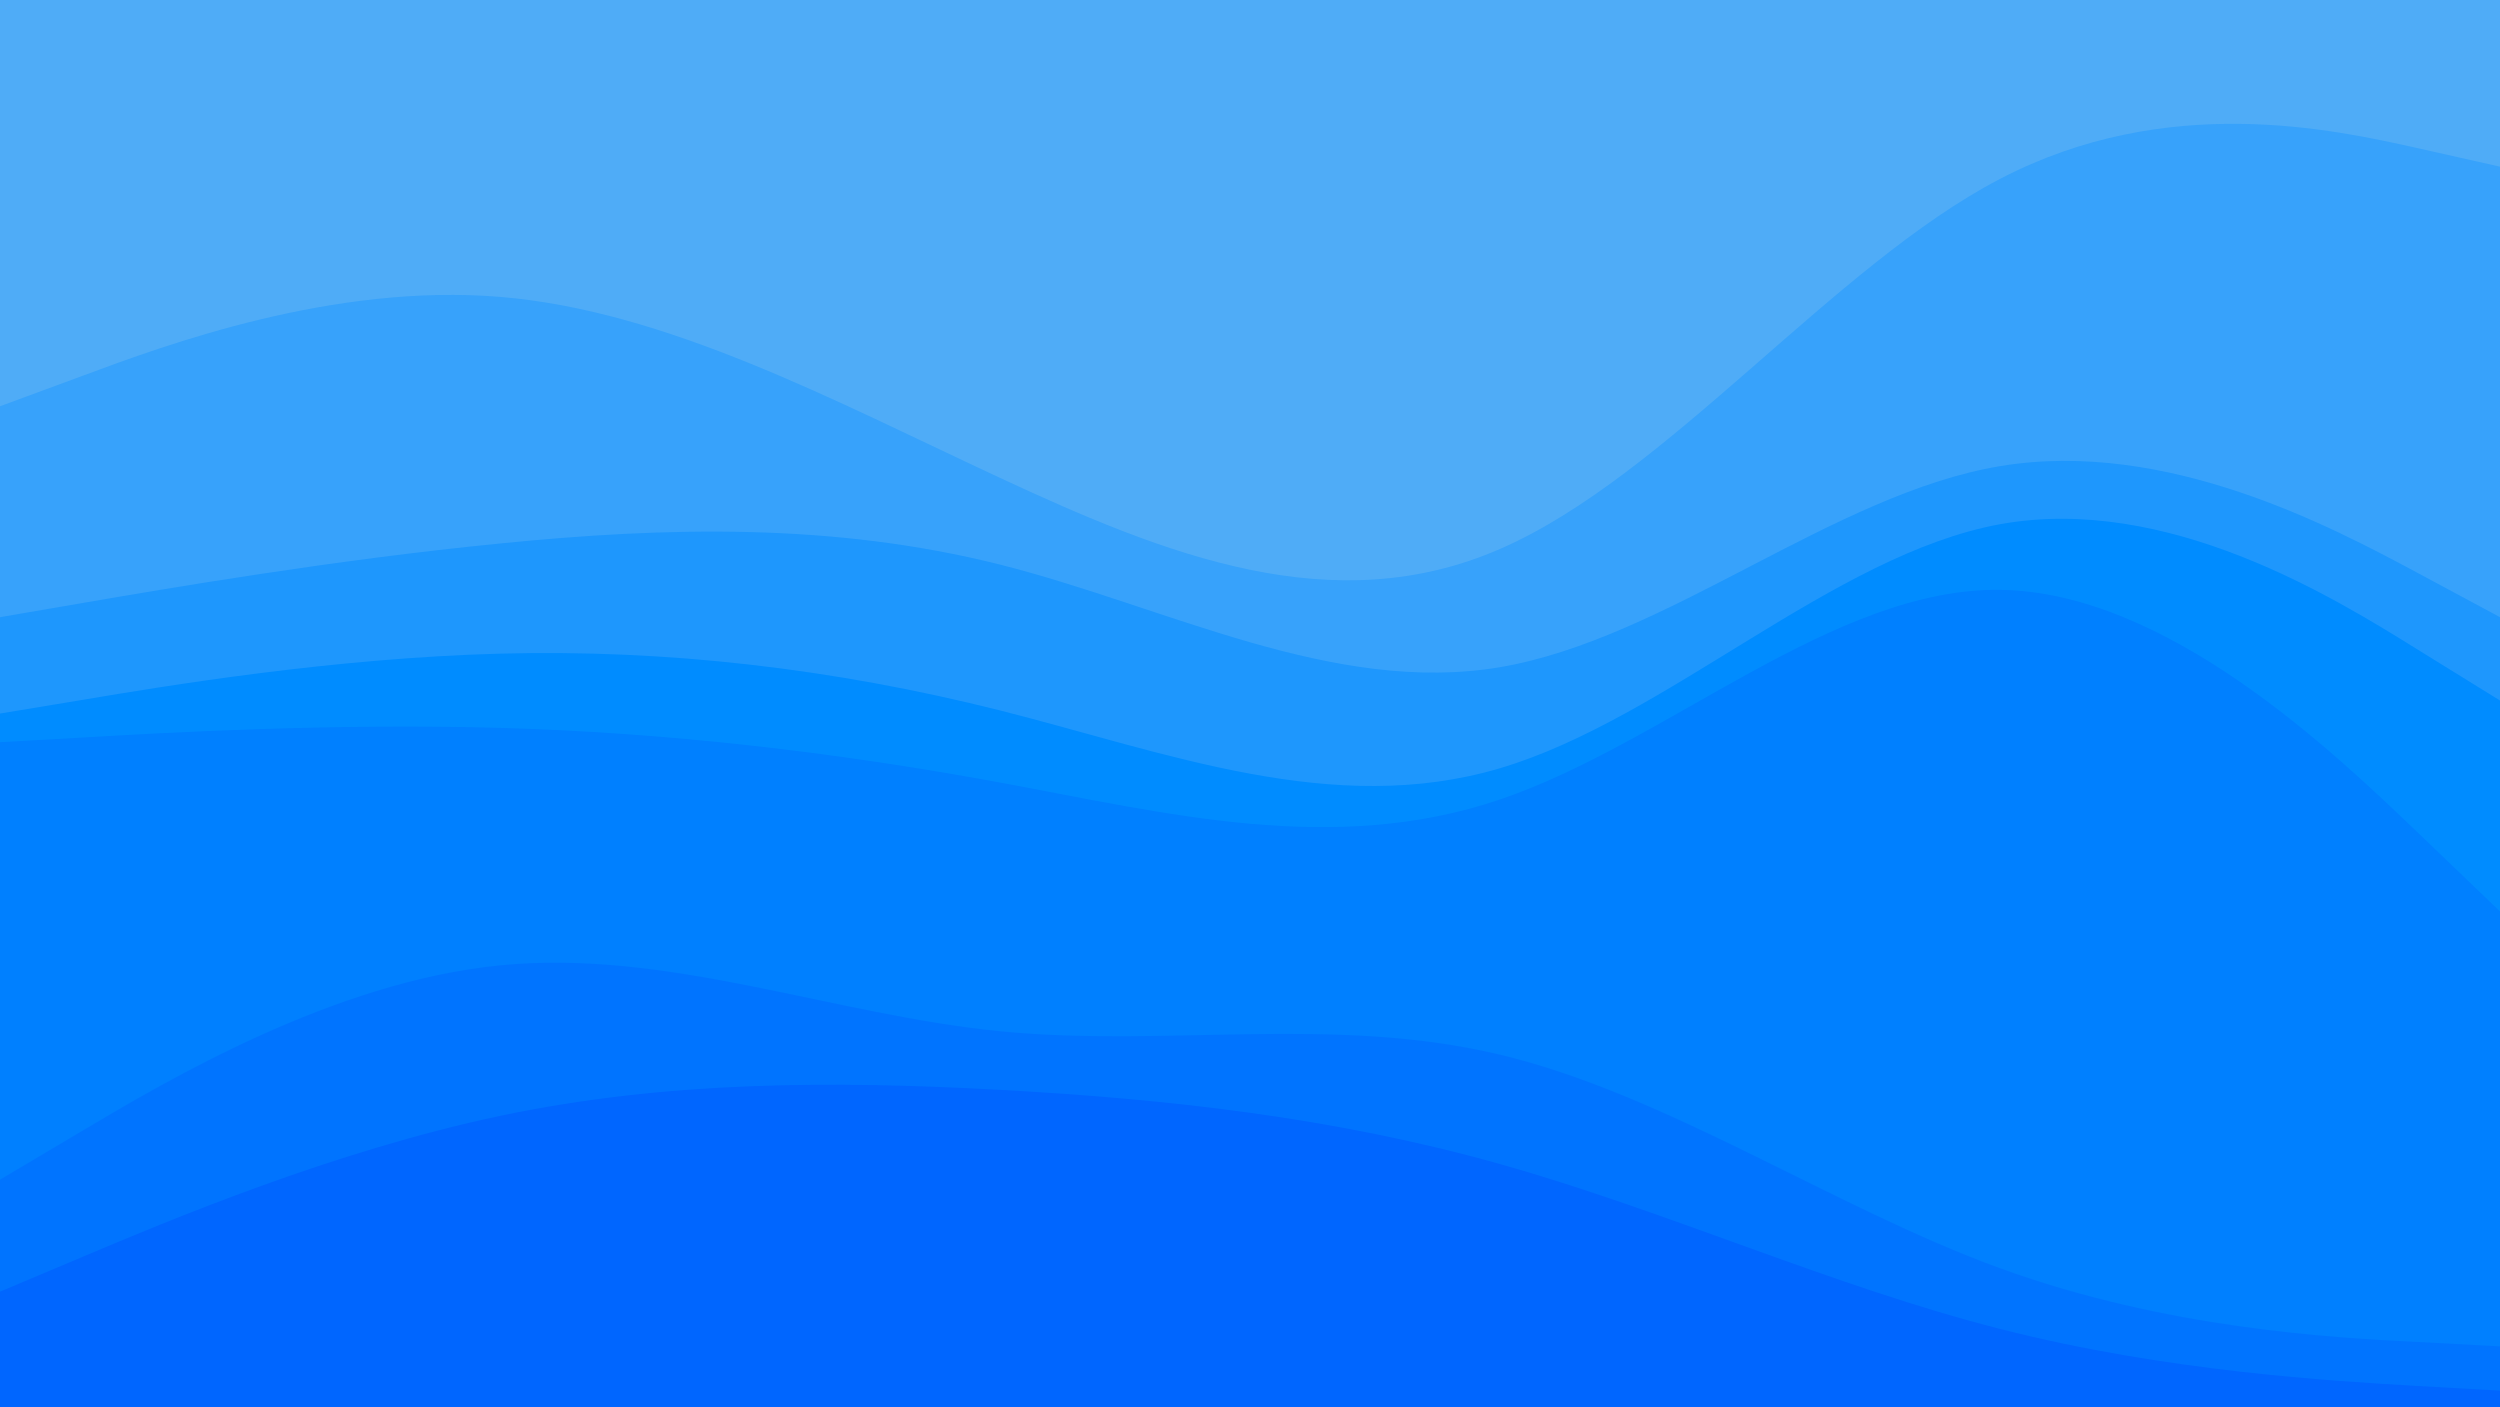
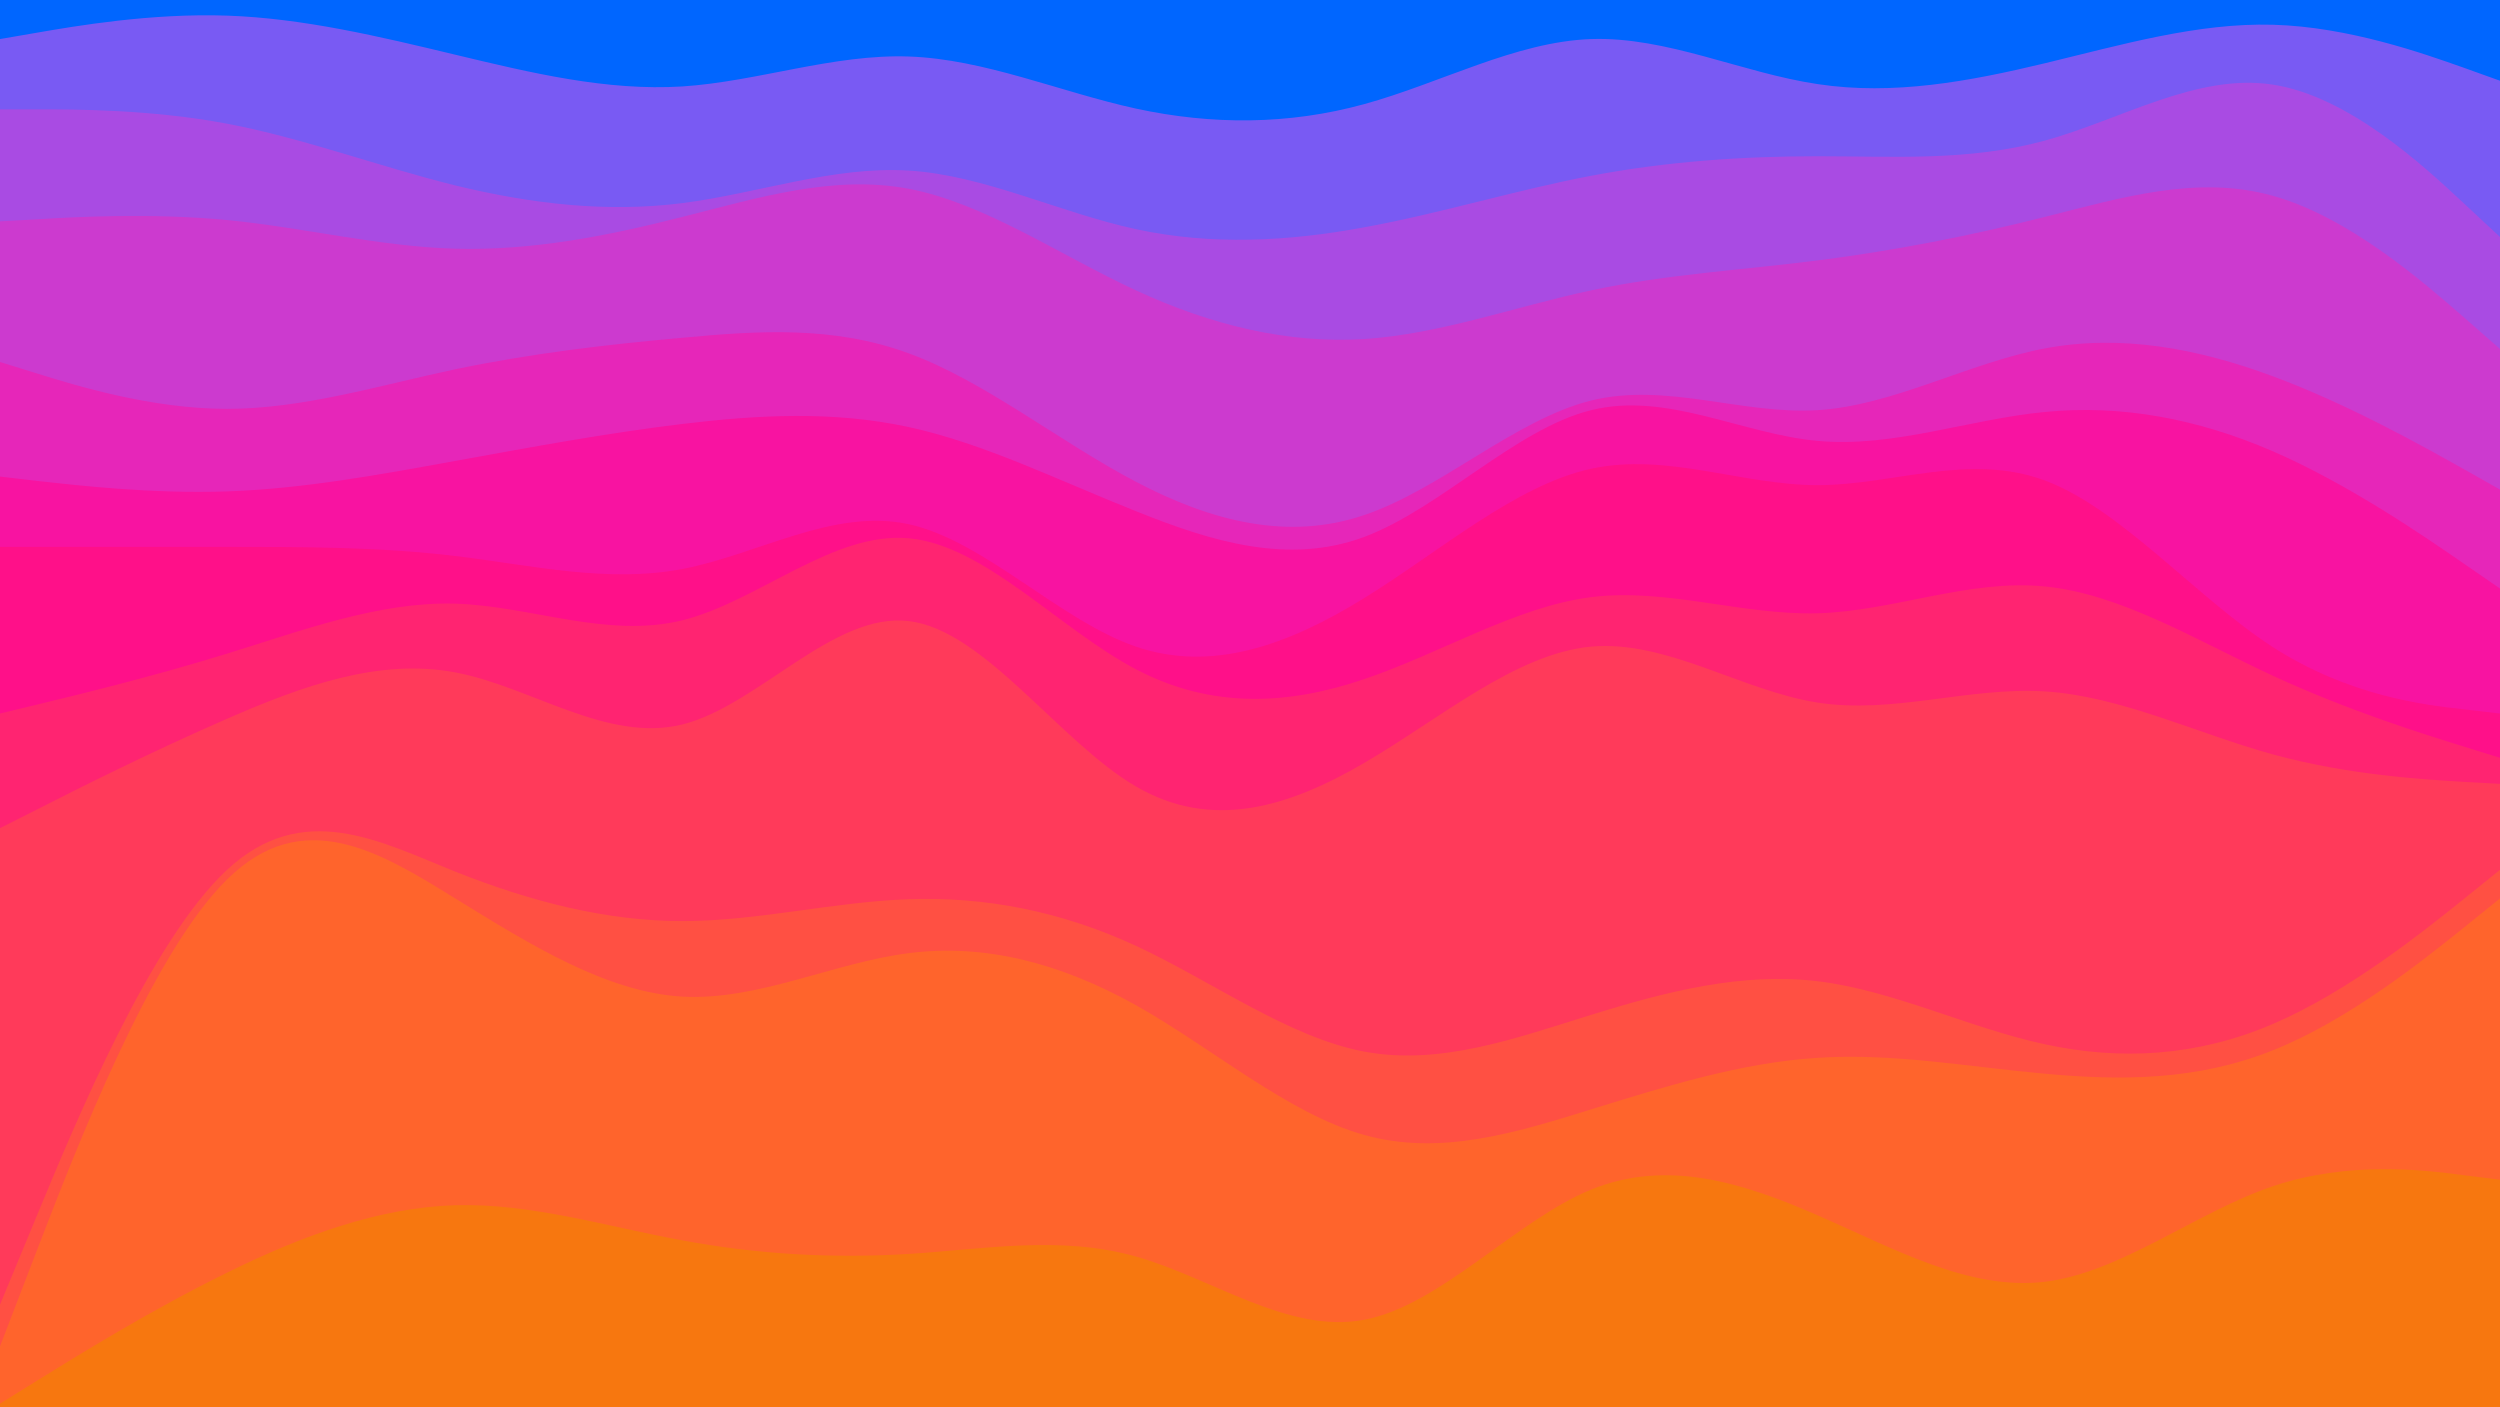
<svg xmlns="http://www.w3.org/2000/svg" id="visual" viewBox="0 0 960 540" width="960" height="540" version="1.1">
-   <path d="M0 158L32 146.2C64 134.3 128 110.7 192 116C256 121.3 320 155.7 384 185.5C448 215.3 512 240.7 576 212.8C640 185 704 104 768 70.7C832 37.3 896 51.7 928 58.8L960 66L960 0L928 0C896 0 832 0 768 0C704 0 640 0 576 0C512 0 448 0 384 0C320 0 256 0 192 0C128 0 64 0 32 0L0 0Z" fill="#4facf7" />
-   <path d="M0 239L32 233.5C64 228 128 217 192 210.7C256 204.3 320 202.7 384 218.8C448 235 512 269 576 258.2C640 247.3 704 191.7 768 181C832 170.3 896 204.7 928 221.8L960 239L960 64L928 56.8C896 49.7 832 35.3 768 68.7C704 102 640 183 576 210.8C512 238.7 448 213.3 384 183.5C320 153.7 256 119.3 192 114C128 108.7 64 132.3 32 144.2L0 156Z" fill="#37a2fb" />
-   <path d="M0 276L32 270.7C64 265.3 128 254.7 192 253C256 251.3 320 258.7 384 274.8C448 291 512 316 576 297C640 278 704 215 768 203.3C832 191.7 896 231.3 928 251.2L960 271L960 237L928 219.8C896 202.7 832 168.3 768 179C704 189.7 640 245.3 576 256.2C512 267 448 233 384 216.8C320 200.7 256 202.3 192 208.7C128 215 64 226 32 231.5L0 237Z" fill="#1e97fd" />
-   <path d="M0 287L32 285.2C64 283.3 128 279.7 192 281.5C256 283.3 320 290.7 384 302.5C448 314.3 512 330.7 576 309C640 287.3 704 227.7 768 228.5C832 229.3 896 290.7 928 321.3L960 352L960 269L928 249.2C896 229.3 832 189.7 768 201.3C704 213 640 276 576 295C512 314 448 289 384 272.8C320 256.7 256 249.3 192 251C128 252.7 64 263.3 32 268.7L0 274Z" fill="#008cff" />
-   <path d="M0 455L32 436C64 417 128 379 192 372.7C256 366.3 320 391.7 384 398C448 404.3 512 391.7 576 407C640 422.3 704 465.7 768 489C832 512.3 896 515.7 928 517.3L960 519L960 350L928 319.3C896 288.7 832 227.3 768 226.5C704 225.7 640 285.3 576 307C512 328.7 448 312.3 384 300.5C320 288.7 256 281.3 192 279.5C128 277.7 64 281.3 32 283.2L0 285Z" fill="#0080ff" />
-   <path d="M0 498L32 484.5C64 471 128 444 192 430.5C256 417 320 417 384 420.5C448 424 512 431 576 449C640 467 704 496 768 512.3C832 528.7 896 532.3 928 534.2L960 536L960 517L928 515.3C896 513.7 832 510.3 768 487C704 463.7 640 420.3 576 405C512 389.7 448 402.3 384 396C320 389.7 256 364.3 192 370.7C128 377 64 415 32 434L0 453Z" fill="#0074ff" />
-   <path d="M0 541L32 541C64 541 128 541 192 541C256 541 320 541 384 541C448 541 512 541 576 541C640 541 704 541 768 541C832 541 896 541 928 541L960 541L960 534L928 532.2C896 530.3 832 526.7 768 510.3C704 494 640 465 576 447C512 429 448 422 384 418.5C320 415 256 415 192 428.5C128 442 64 469 32 482.5L0 496Z" fill="#0066ff" />
+   <path d="M0 17L14.5 14.2C29 11.3 58 5.7 87.2 6.7C116.3 7.7 145.7 15.3 174.8 22.7C204 30 233 37 262 35.2C291 33.3 320 22.7 349 23.7C378 24.7 407 37.3 436.2 43.7C465.3 50 494.7 50 523.8 41.7C553 33.3 582 16.7 611 15.7C640 14.7 669 29.3 698 34C727 38.7 756 33.3 785.2 26C814.3 18.7 843.7 9.3 872.8 10.2C902 11 931 22 945.5 27.5L960 33L960 0L945.5 0C931 0 902 0 872.8 0C843.7 0 814.3 0 785.2 0C756 0 727 0 698 0C669 0 640 0 611 0C582 0 553 0 523.8 0C494.7 0 465.3 0 436.2 0C407 0 378 0 349 0C320 0 291 0 262 0C233 0 204 0 174.8 0C145.7 0 116.3 0 87.2 0C58 0 29 0 14.5 0L0 0Z" fill="#0066ff" />
+   <path d="M0 44L14.5 44C29 44 58 44 87.2 49.5C116.3 55 145.7 66 174.8 73.2C204 80.3 233 83.7 262 80C291 76.3 320 65.7 349 67.5C378 69.3 407 83.7 436.2 90C465.3 96.3 494.7 94.7 523.8 89.3C553 84 582 75 611 69.5C640 64 669 62 698 62C727 62 756 64 785.2 56C814.3 48 843.7 30 872.8 34.5C902 39 931 66 945.5 79.5L960 93L960 31L945.5 25.8C931 20.7 902 10.3 872.8 9.5C843.7 8.7 814.3 17.3 785.2 24.3C756 31.3 727 36.7 698 32.3C669 28 640 14 611 15C582 16 553 32 523.8 40C494.7 48 465.3 48 436.2 41.7C407 35.3 378 22.7 349 21.7C320 20.7 291 31.3 262 33.2C233 35 204 28 174.8 21C145.7 14 116.3 7 87.2 6C58 5 29 10 14.5 12.5L0 15Z" fill="#795af3" />
+   <path d="M0 87L14.5 86.2C29 85.3 58 83.7 87.2 86.5C116.3 89.3 145.7 96.7 174.8 97.5C204 98.3 233 92.7 262 85.3C291 78 320 69 349 74.5C378 80 407 100 436.2 113.5C465.3 127 494.7 134 523.8 132.2C553 130.3 582 119.7 611 113.5C640 107.3 669 105.7 698 102C727 98.3 756 92.7 785.2 85.3C814.3 78 843.7 69 872.8 77.2C902 85.3 931 110.7 945.5 123.3L960 136L960 91L945.5 77.5C931 64 902 37 872.8 32.5C843.7 28 814.3 46 785.2 54C756 62 727 60 698 60C669 60 640 62 611 67.5C582 73 553 82 523.8 87.3C494.7 92.7 465.3 94.3 436.2 88C407 81.7 378 67.3 349 65.5C320 63.7 291 74.3 262 78C233 81.7 204 78.3 174.8 71.2C145.7 64 116.3 53 87.2 47.5C58 42 29 42 14.5 42L0 42Z" fill="#a94be3" />
+   <path d="M0 141L14.5 145.5C29 150 58 159 87.2 159C116.3 159 145.7 150 174.8 143.8C204 137.7 233 134.3 262 131.7C291 129 320 127 349 137.7C378 148.3 407 171.7 436.2 187C465.3 202.3 494.7 209.7 523.8 199.8C553 190 582 163 611 155.8C640 148.7 669 161.3 698 159.5C727 157.7 756 141.3 785.2 135.8C814.3 130.3 843.7 135.7 872.8 146.5C902 157.3 931 173.7 945.5 181.8L960 190L960 134L945.5 121.3C931 108.7 902 83.3 872.8 75.2C843.7 67 814.3 76 785.2 83.3C756 90.7 727 96.3 698 100C669 103.7 640 105.3 611 111.5C582 117.7 553 128.3 523.8 130.2C494.7 132 465.3 125 436.2 111.5C407 98 378 78 349 72.5C320 67 291 76 262 83.3C233 90.7 204 96.3 174.8 95.5C145.7 94.7 116.3 87.3 87.2 84.5C58 81.7 29 83.3 14.5 84.2L0 85Z" fill="#cc3acf" />
+   <path d="M0 185L14.5 186.7C29 188.3 58 191.7 87.2 190.7C116.3 189.7 145.7 184.3 174.8 179C204 173.7 233 168.3 262 164.8C291 161.3 320 159.7 349 166C378 172.3 407 186.7 436.2 198.3C465.3 210 494.7 219 523.8 208.2C553 197.3 582 166.7 611 159.5C640 152.3 669 168.7 698 171.3C727 174 756 163 785.2 160.2C814.3 157.3 843.7 162.7 872.8 175.3C902 188 931 208 945.5 218L960 228L960 188L945.5 179.8C931 171.7 902 155.3 872.8 144.5C843.7 133.7 814.3 128.3 785.2 133.8C756 139.3 727 155.7 698 157.5C669 159.3 640 146.7 611 153.8C582 161 553 188 523.8 197.8C494.7 207.7 465.3 200.3 436.2 185C407 169.7 378 146.3 349 135.7C320 125 291 127 262 129.7C233 132.3 204 135.7 174.8 141.8C145.7 148 116.3 157 87.2 157C58 157 29 148 14.5 143.5L0 139Z" fill="#e626b9" />
+   <path d="M0 212L14.5 212C29 212 58 212 87.2 212C116.3 212 145.7 212 174.8 215.5C204 219 233 226 262 220.5C291 215 320 197 349 203.3C378 209.7 407 240.3 436.2 250.3C465.3 260.3 494.7 249.7 523.8 231.7C553 213.7 582 188.3 611 182C640 175.7 669 188.3 698 188.3C727 188.3 756 175.7 785.2 186.5C814.3 197.3 843.7 231.7 872.8 250.5C902 269.3 931 272.7 945.5 274.3L960 276L960 226L945.5 216C931 206 902 186 872.8 173.3C843.7 160.7 814.3 155.3 785.2 158.2C756 161 727 172 698 169.3C669 166.7 640 150.3 611 157.5C582 164.7 553 195.3 523.8 206.2C494.7 217 465.3 208 436.2 196.3C407 184.7 378 170.3 349 164C320 157.7 291 159.3 262 162.8C233 166.3 204 171.7 174.8 177C145.7 182.3 116.3 187.7 87.2 188.7C58 189.7 29 186.3 14.5 184.7L0 183Z" fill="#f813a1" />
+   <path d="M0 276L14.5 272.5C29 269 58 262 87.2 253C116.3 244 145.7 233 174.8 233.8C204 234.7 233 247.3 262 240.2C291 233 320 206 349 208.7C378 211.3 407 243.7 436.2 259C465.3 274.3 494.7 272.7 523.8 262.8C553 253 582 235 611 231.3C640 227.7 669 238.3 698 237.5C727 236.7 756 224.3 785.2 227.2C814.3 230 843.7 248 872.8 261.5C902 275 931 284 945.5 288.5L960 293L960 274L945.5 272.3C931 270.7 902 267.3 872.8 248.5C843.7 229.7 814.3 195.3 785.2 184.5C756 173.7 727 186.3 698 186.3C669 186.3 640 173.7 611 180C582 186.3 553 211.7 523.8 229.7C494.7 247.7 465.3 258.3 436.2 248.3C407 238.3 378 207.7 349 201.3C320 195 291 213 262 218.5C233 224 204 217 174.8 213.5C145.7 210 116.3 210 87.2 210C58 210 29 210 14.5 210L0 210Z" fill="#ff1089" />
+   <path d="M0 320L14.5 312.7C29 305.3 58 290.7 87.2 278C116.3 265.3 145.7 254.7 174.8 260.2C204 265.7 233 287.3 262 280.2C291 273 320 237 349 240.5C378 244 407 287 436.2 304C465.3 321 494.7 312 523.8 295C553 278 582 253 611 250.3C640 247.7 669 267.3 698 271.8C727 276.3 756 265.7 785.2 267.5C814.3 269.3 843.7 283.7 872.8 291.7C902 299.7 931 301.3 945.5 302.2L960 303L960 291L945.5 286.5C931 282 902 273 872.8 259.5C843.7 246 814.3 228 785.2 225.2C756 222.3 727 234.7 698 235.5C669 236.3 640 225.7 611 229.3C582 233 553 251 523.8 260.8C494.7 270.7 465.3 272.3 436.2 257C407 241.7 378 209.3 349 206.7C320 204 291 231 262 238.2C233 245.3 204 232.7 174.8 231.8C145.7 231 116.3 242 87.2 251C58 260 29 267 14.5 270.5L0 274Z" fill="#ff2471" />
+   <path d="M0 503L14.5 468C29 433 58 363 87.2 336C116.3 309 145.7 325 174.8 336.7C204 348.3 233 355.7 262 355.7C291 355.7 320 348.3 349 347.3C378 346.3 407 351.7 436.2 365.2C465.3 378.7 494.7 400.3 523.8 405.8C553 411.3 582 400.7 611 391.7C640 382.7 669 375.3 698 378.8C727 382.3 756 396.7 785.2 403C814.3 409.3 843.7 407.7 872.8 395.2C902 382.7 931 359.3 945.5 347.7L960 336L960 301L945.5 300.2C931 299.3 902 297.7 872.8 289.7C843.7 281.7 814.3 267.3 785.2 265.5C756 263.7 727 274.3 698 269.8C669 265.3 640 245.7 611 248.3C582 251 553 276 523.8 293C494.7 310 465.3 319 436.2 302C407 285 378 242 349 238.5C320 235 291 271 262 278.2C233 285.3 204 263.7 174.8 258.2C145.7 252.7 116.3 263.3 87.2 276C58 288.7 29 303.3 14.5 310.7L0 318Z" fill="#ff3a5a" />
+   <path d="M0 519L14.5 481.3C29 443.7 58 368.3 87.2 339.7C116.3 311 145.7 329 174.8 347C204 365 233 383 262 384.7C291 386.3 320 371.7 349 368C378 364.3 407 371.7 436.2 388C465.3 404.3 494.7 429.7 523.8 437.8C553 446 582 437 611 428C640 419 669 410 698 408.2C727 406.3 756 411.7 785.2 414.3C814.3 417 843.7 417 872.8 405.3C902 393.7 931 370.3 945.5 358.7L960 347L960 334L945.5 345.7C931 357.3 902 380.7 872.8 393.2C843.7 405.7 814.3 407.3 785.2 401C756 394.7 727 380.3 698 376.8C669 373.3 640 380.7 611 389.7C582 398.7 553 409.3 523.8 403.8C494.7 398.3 465.3 376.7 436.2 363.2C407 349.7 378 344.3 349 345.3C320 346.3 291 353.7 262 353.7C233 353.7 204 346.3 174.8 334.7C145.7 323 116.3 307 87.2 334C58 361 29 431 14.5 466L0 501Z" fill="#ff5043" />
+   <path d="M0 541L14.5 532C29 523 58 505 87.2 490.7C116.3 476.3 145.7 465.7 174.8 464.8C204 464 233 473 262 478.3C291 483.7 320 485.3 349 483.5C378 481.7 407 476.3 436.2 484.5C465.3 492.7 494.7 514.3 523.8 508.8C553 503.3 582 470.7 611 458.8C640 447 669 456 698 468.7C727 481.3 756 497.7 785.2 494.2C814.3 490.7 843.7 467.3 872.8 457.5C902 447.7 931 451.3 945.5 453.2L960 455L960 345L945.5 356.7C931 368.3 902 391.7 872.8 403.3C843.7 415 814.3 415 785.2 412.3C756 409.7 727 404.3 698 406.2C669 408 640 417 611 426C582 435 553 444 523.8 435.8C494.7 427.7 465.3 402.3 436.2 386C407 369.7 378 362.3 349 366C320 369.7 291 384.3 262 382.7C233 381 204 363 174.8 345C145.7 327 116.3 309 87.2 337.7C58 366.3 29 441.7 14.5 479.3L0 517Z" fill="#ff642c" />
+   <path d="M0 541L14.5 541C29 541 58 541 87.2 541C116.3 541 145.7 541 174.8 541C204 541 233 541 262 541C291 541 320 541 349 541C378 541 407 541 436.2 541C465.3 541 494.7 541 523.8 541C553 541 582 541 611 541C640 541 669 541 698 541C727 541 756 541 785.2 541C814.3 541 843.7 541 872.8 541C902 541 931 541 945.5 541L960 541L960 453L945.5 451.2C931 449.3 902 445.7 872.8 455.5C843.7 465.3 814.3 488.7 785.2 492.2C756 495.7 727 479.3 698 466.7C669 454 640 445 611 456.8C582 468.7 553 501.3 523.8 506.8C494.7 512.3 465.3 490.7 436.2 482.5C407 474.3 378 479.7 349 481.5C320 483.3 291 481.7 262 476.3C233 471 204 462 174.8 462.8C145.7 463.7 116.3 474.3 87.2 488.7C58 503 29 521 14.5 530L0 539Z" fill="#f7770f" />
</svg>
